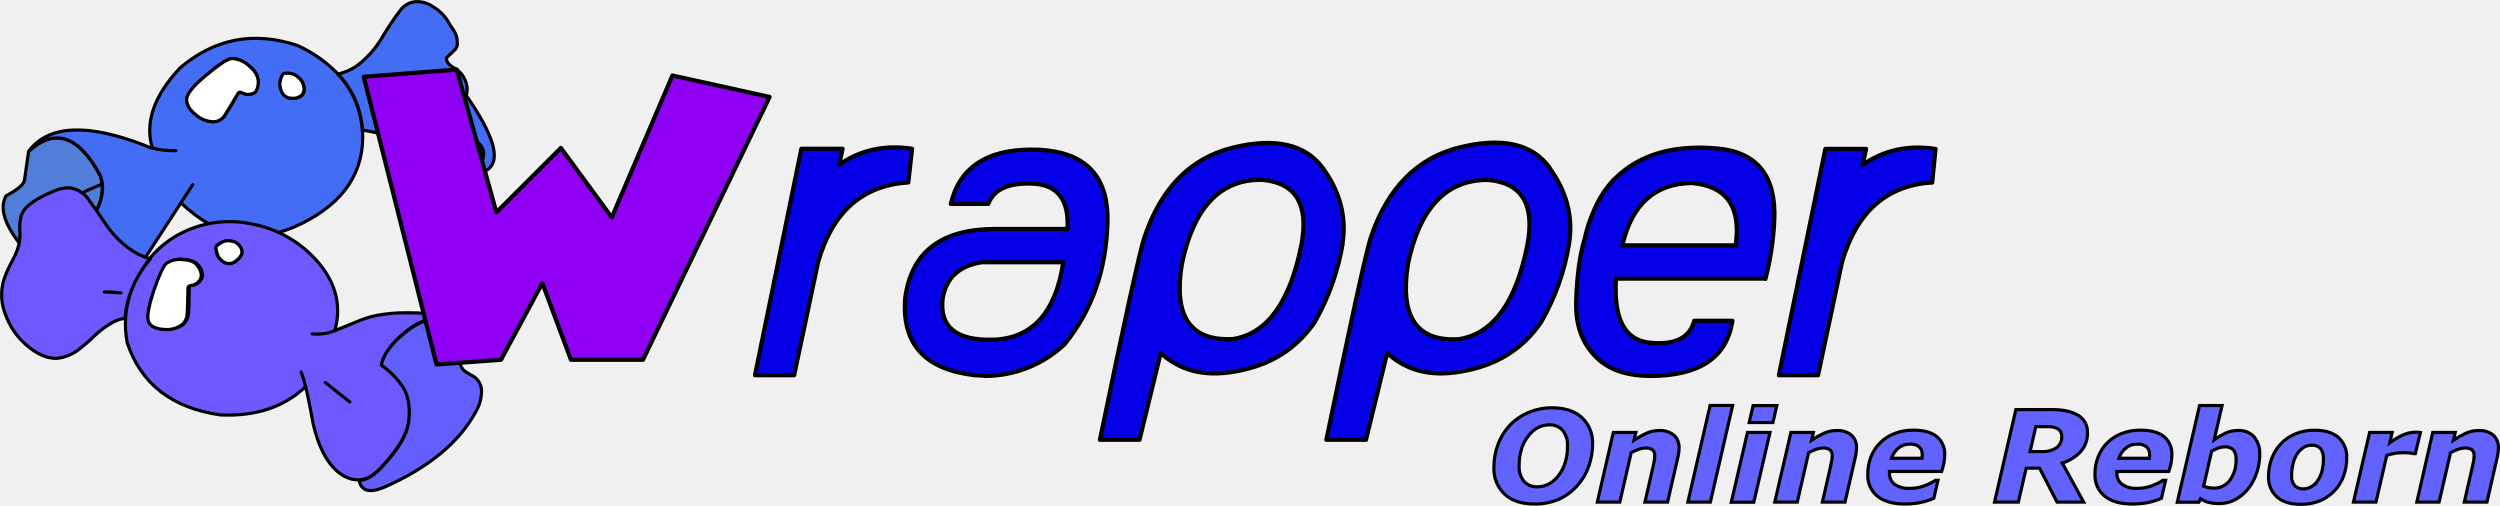
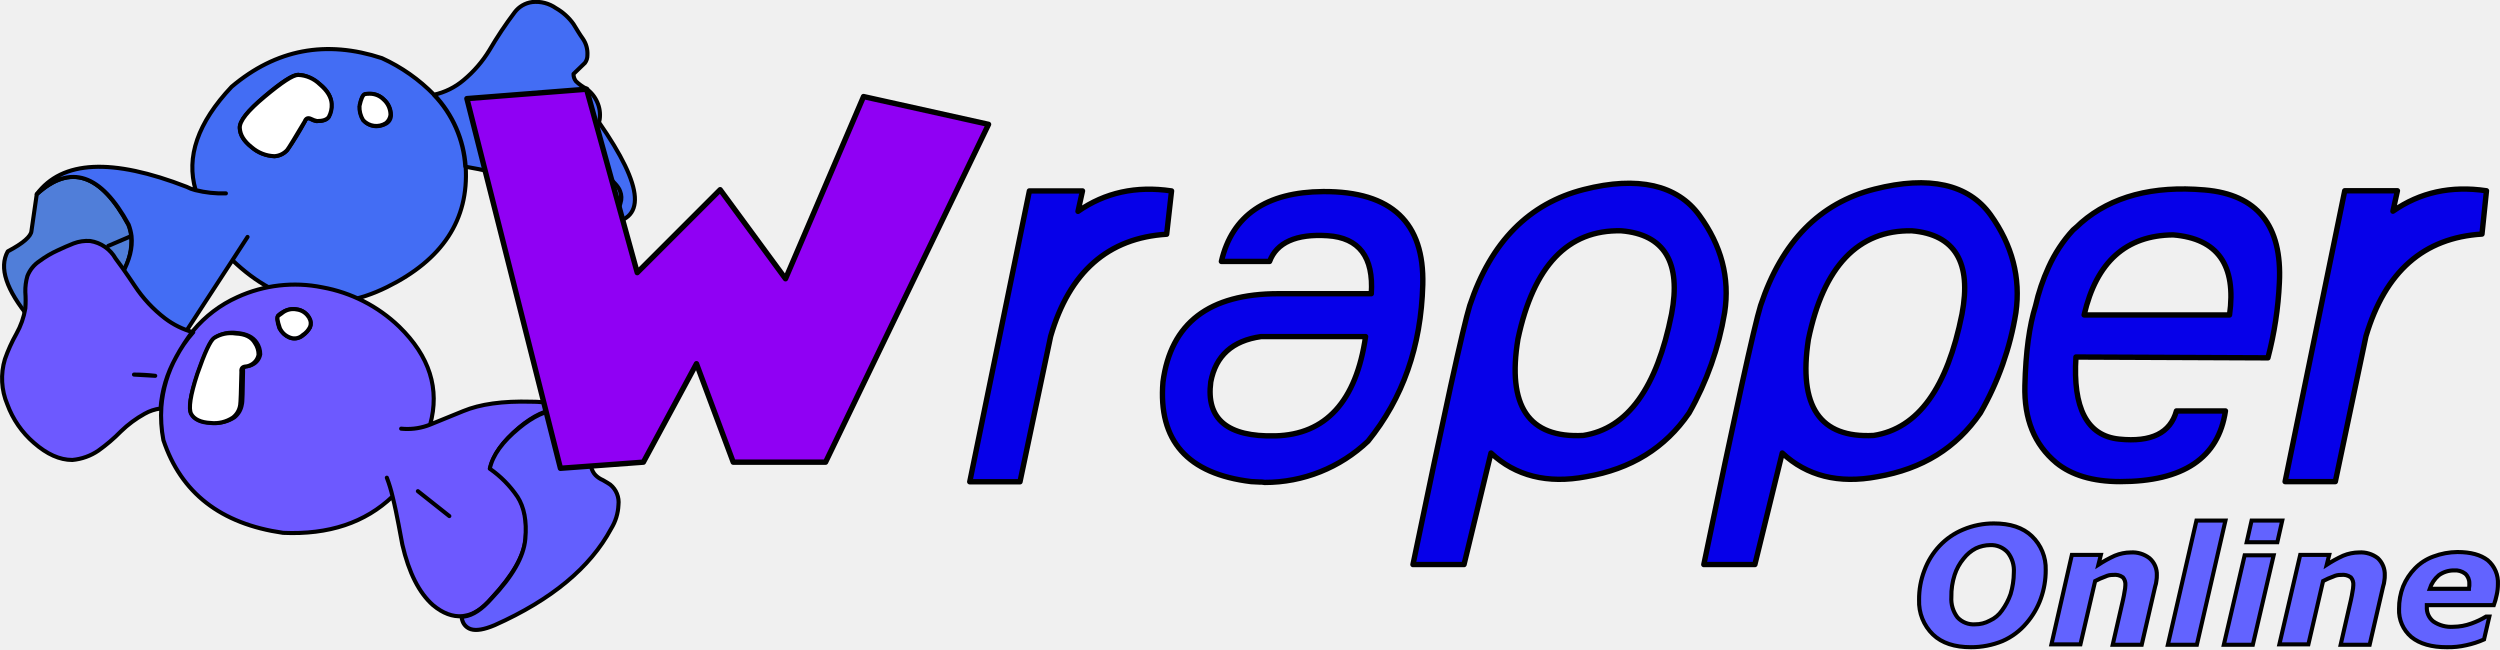
- <svg xmlns="http://www.w3.org/2000/svg" viewBox="0 0 786.15 159.07">
+ <svg xmlns="http://www.w3.org/2000/svg" viewBox="0 0 612.01 158.94">
  <defs>
    <style>.cls-1{fill:#507ed9;}.cls-1,.cls-2,.cls-3,.cls-4,.cls-5,.cls-6,.cls-7,.cls-8{stroke:#000;}.cls-1,.cls-2,.cls-4,.cls-5,.cls-6,.cls-7{stroke-linecap:round;stroke-linejoin:round;}.cls-2{fill:#436df4;}.cls-3{fill:#fff;}.cls-3,.cls-8{stroke-miterlimit:10;}.cls-4{fill:#6d59ff;}.cls-5{fill:#635ffe;}.cls-6{fill:#9000f4;}.cls-6,.cls-7{stroke-width:1.32px;}.cls-7{fill:#0600e9;}.cls-8{fill:#6263ff;}</style>
  </defs>
  <g id="Layer_2" data-name="Layer 2">
    <g id="Layer_1-2" data-name="Layer 1">
-       <path class="cls-1" d="M9,47.58l-1.3,9c-.1,1.3-2,3-5.8,5-2.2,4-.4,9.4,5.4,16.4l22.5-10.9a14.87,14.87,0,0,0,2.3-9.2l-5.6,2.4,5.6-2.4a8.87,8.87,0,0,0-.7-2.8C24.7,42.58,17.2,40.08,9,47.58Z" />
-       <path class="cls-2" d="M106.3,23.28a41.73,41.73,0,0,0-12.8-9c-13.7-4.5-25.9-2.2-36.8,7-8.3,8.8-11.2,17.2-8.8,25.3a28.67,28.67,0,0,0,7.4.8,29,29,0,0,1-7.5-.8,7.09,7.09,0,0,1-2.1-.8c-18.3-7.1-30.5-6.5-36.7,1.8q12.3-11.25,22.5,7.5a14.34,14.34,0,0,1,.7,2.8c.3,2.9-.5,5.9-2.3,9.2l13,18.2,14-21.5,3.7-5.7-3.7,5.7q17.4,16.65,37.8,6.6c13.6-6.7,20.1-16.5,19.3-29.5a28.31,28.31,0,0,0-7.7-17.6M73,18.38c1.7,0,3.4.8,5.3,2.3s2.8,3.2,2.8,4.8a5.42,5.42,0,0,1-.7,3.2c-.5.7-1.5,1-2.9,1a3.94,3.94,0,0,1-1.4-.5q-1-.6-1.5.6a60.74,60.74,0,0,1-4.3,7,4.34,4.34,0,0,1-3.1,1.5,9.08,9.08,0,0,1-5.6-2.2c-1.9-1.5-2.9-3-2.9-4.7s2-4.2,6.1-7.7,6.9-5.3,8.2-5.3m16,11.1a6.05,6.05,0,0,1-.9-3.5c.3-1.8.8-2.7,1.3-2.8a6.64,6.64,0,0,1,1.3-.1,4.89,4.89,0,0,1,3.3,1.4,5,5,0,0,1,1.7,3.8,2.43,2.43,0,0,1-1.1,2,4.62,4.62,0,0,1-2.5.7,4,4,0,0,1-3.1-1.5m57.6.5c-.3.8-.8,2.1-1.6,3.9a7.19,7.19,0,0,0-.8,4.5c.3,1.3,1.6,2.7,3.7,4.3s3.5,3,3.9,4.2a5.67,5.67,0,0,1,.1,2.9,6.78,6.78,0,0,1-1.3,2.7,12,12,0,0,1-2.9,2.4c.1,0,.3-.1.4-.1,10.3-.4,9.7-8.7-1.5-24.8m-3.9-20.4c-.8-1.1-1.5-2.3-2.3-3.6a12.83,12.83,0,0,0-4.3-3.9,8.34,8.34,0,0,0-5.8-1.5,6.57,6.57,0,0,0-4.3,2.5,92.8,92.8,0,0,0-6.2,9.3,30.47,30.47,0,0,1-6.3,7.3,16.15,16.15,0,0,1-7.3,3.6,28.08,28.08,0,0,1,7.7,17.6q7.2,1.2,10.2,2.7a15.26,15.26,0,0,1,5.6,5c1.7,2.4,3.1,3.8,4,4.2s2.6,1.2,4.9,2.3,4.2,1.4,5.8.9a15.92,15.92,0,0,0,3.3-1.2,11.76,11.76,0,0,0,2.9-2.3,6.78,6.78,0,0,0,1.3-2.7,4.12,4.12,0,0,0-.1-2.9c-.4-1.2-1.8-2.6-3.9-4.2s-3.4-3-3.7-4.3a6.49,6.49,0,0,1,.8-4.5c.8-1.8,1.3-3.1,1.6-3.9a2.54,2.54,0,0,0,.2-.7,6.9,6.9,0,0,0-.6-4.2,7.33,7.33,0,0,0-2.7-3.3A11.45,11.45,0,0,1,141,20a2.79,2.79,0,0,1-.6-1.8l2.8-2.7a2.71,2.71,0,0,0,.6-1.9,6.7,6.7,0,0,0-1.1-4Z" />
-       <path class="cls-3" d="M88,26a6.05,6.05,0,0,0,.9,3.5,3.68,3.68,0,0,0,3.1,1.4,3.9,3.9,0,0,0,2.5-.7,2.72,2.72,0,0,0,1.1-2,5,5,0,0,0-1.7-3.8A4.89,4.89,0,0,0,90.6,23a6.64,6.64,0,0,0-1.3.1c-.5.2-.9,1.1-1.3,2.9m-9.7-5.3a8.51,8.51,0,0,0-5.3-2.3c-1.3,0-4,1.8-8.2,5.3s-6.2,6-6.1,7.7,1,3.2,2.9,4.7a8.87,8.87,0,0,0,5.6,2.2,4.34,4.34,0,0,0,3.1-1.5c.4-.5,1.8-2.8,4.3-7,.3-.8.8-1,1.6-.6a5.93,5.93,0,0,0,1.4.5c1.4,0,2.4-.3,2.9-1a6,6,0,0,0,.7-3.2C81.1,23.88,80.2,22.28,78.3,20.68Z" />
-       <path class="cls-4" d="M43.2,87.28a31,31,0,0,0-3.7,12.4,31.83,31.83,0,0,0,.5,8.1c4.3,12.9,14,20.5,29.3,22.7,11.2.5,20.1-2.5,26.8-8.9a31.83,31.83,0,0,0-1.4-4.6,31.83,31.83,0,0,1,1.4,4.6c.3,1.1.5,2.2.8,3.5.4,1.8.9,4.6,1.6,8.3,1.6,6.9,4.1,11.8,7.5,14.8q3.6,3,7.2,2.7l.6-.1c2.1-.3,4.3-1.7,6.6-4.4,5.1-5.5,7.9-10.3,8.3-14.6s-.3-7.7-1.9-10.3a26.09,26.09,0,0,0-6.8-6.9c.8-3.3,3.2-6.6,7.1-9.9q5.25-4.35,9.6-4.5-.9-1.8-6.6-1.8c-7.1-.2-12.6.6-16.7,2.3q-5.25,2.1-8.1,3.3a6.89,6.89,0,0,0-.8.3,14.43,14.43,0,0,1-6.3.7,14.43,14.43,0,0,0,6.3-.7,6.89,6.89,0,0,0,.8-.3c2.4-8.7-.1-16.7-7.6-24a36.09,36.09,0,0,0-18.8-9.6,33.49,33.49,0,0,0-20.8,2.4A31,31,0,0,0,47.3,81a62.37,62.37,0,0,0-4.1,6.3m3.7,14.1c-.8-1.3-.3-4.6,1.5-9.8s3.2-8.2,4.3-8.9a7.67,7.67,0,0,1,5.4-1.1c2.3.2,3.8,1,4.7,2.3a5,5,0,0,1,.9,2.9,3.62,3.62,0,0,1-1.9,2.5,2.91,2.91,0,0,1-1.4.4,1,1,0,0,0-.9,1.3c-.1,4.8-.1,7.5-.3,8.1a4.8,4.8,0,0,1-1.8,3.1,8.39,8.39,0,0,1-5.5,1.3c-2.6,0-4.2-.8-5-2.1m25.7-25.6a4.06,4.06,0,0,1,3.1,2.1,2.62,2.62,0,0,1,.2,2.3,6.68,6.68,0,0,1-1.8,2,3.49,3.49,0,0,1-3.2.5,5.47,5.47,0,0,1-2.5-2.3c-.6-1.7-.6-2.7-.3-3.1a3.32,3.32,0,0,1,1.1-.8,4.91,4.91,0,0,1,3.4-.7m29.7,44.5,7.7,6.1-7.7-6.1M22.1,59.08a10.21,10.21,0,0,0-4.1.6,42.36,42.36,0,0,0-3.9,1.7A22,22,0,0,0,9.7,64a8,8,0,0,0-3,3.7,13.7,13.7,0,0,0-.5,3.9,24,24,0,0,1,0,4A19.38,19.38,0,0,1,4,81.78,37.25,37.25,0,0,0,1.2,88a16.46,16.46,0,0,0,.6,11.1,22.5,22.5,0,0,0,6.5,9.4c3.2,2.8,6.3,4.2,9.4,4.2a13.14,13.14,0,0,0,6.4-2.3,46.58,46.58,0,0,0,5.5-4.7,29.42,29.42,0,0,1,5.8-4.3,10,10,0,0,1,3.9-1.3A30.51,30.51,0,0,1,43,87.68a35,35,0,0,1,4.3-6.3A20.19,20.19,0,0,1,40.4,78a31.24,31.24,0,0,1-7.4-7.9c-2.4-3.6-4-5.8-4.7-6.7a8.65,8.65,0,0,0-6.2-4.3m10.7,32.7a37.36,37.36,0,0,1,5.2.3c-1.4-.1-3.1-.2-5.2-.3h0Z" />
-       <path class="cls-5" d="M143.8,105c-.6-1.2-2.1-2.4-4.6-3.4-1-.4-1.8-.8-2.6-1.2q-4.35.15-9.6,4.5c-4,3.3-6.4,6.6-7.1,9.9a26.09,26.09,0,0,1,6.8,6.9c1.6,2.5,2.3,5.9,1.9,10.3s-3.1,9.1-8.3,14.6c-2.3,2.6-4.5,4.1-6.7,4.4l-.6.1a2.92,2.92,0,0,0,.2.9,3.15,3.15,0,0,0,2.1,2.1c1.3.4,3.2.1,5.8-1,13.9-6.2,23.4-14.1,28.5-23.6a12.66,12.66,0,0,0,1.8-5.8,5.68,5.68,0,0,0-2-5c-.3-.2-.9-.6-1.8-1.1a7,7,0,0,1-1.8-1.2c-1-1-1.5-2.8-1.4-5.4q.3-4.5-.6-6Z" />
-       <path class="cls-3" d="M75.7,77.88a4.06,4.06,0,0,0-3.1-2.1,4.11,4.11,0,0,0-3.3.7c-.3.2-.6.5-1.1.8s-.3,1.3.3,3.1a4.58,4.58,0,0,0,2.5,2.3,3.07,3.07,0,0,0,3.1-.6,4.76,4.76,0,0,0,1.8-2,2.46,2.46,0,0,0-.2-2.2M48.3,91.58c-1.7,5.2-2.2,8.5-1.5,9.8s2.4,2.1,4.7,2.2a8.24,8.24,0,0,0,5.5-1.3,4.55,4.55,0,0,0,1.8-3.1q.15-.9.3-8.1c-.1-.8.2-1.2.9-1.3a3.28,3.28,0,0,0,1.4-.4,3.62,3.62,0,0,0,1.9-2.5,5,5,0,0,0-.9-2.9c-.8-1.4-2.3-2.2-4.7-2.3a7.4,7.4,0,0,0-5.3,1.1C51.5,83.38,50.1,86.38,48.3,91.58Z" />
-       <path class="cls-6" d="M211.45,23.74,192.38,68.37l-16-21.85L156.09,66.78l-12.45-44.9-29.27,2.26,22.91,90.46,20.26-1.46,13-24.11,9,24.11h22.65L242,30.49Z" />
-       <path class="cls-7" d="M285.62,57.38l1.19-10.6c-8.74-1.32-16.29.4-22.91,5l1.06-5H252L237.41,118h12.31l7.55-35.63c4.51-15.76,14-24.1,28.35-25m49.27,50.73c8.47-10.47,13-23.18,13.37-38.28s-7.55-22.91-24.37-22.78c-13.9.13-22.25,5.83-24.9,17.08h11.79c1.72-4.63,6.49-6.75,14.17-6.35S336.21,62.94,335.68,72H313c-16.95,0-26.35,7.15-28.34,21.59-1.19,14.43,6,22.51,21.59,24.37.66,0,1.32.13,2,.13a4.2,4.2,0,0,1,1.33.13,36.58,36.58,0,0,0,25.3-10.06m-22.65-1.33c-11.66.27-16.95-4.1-15.76-13.24q1.78-9.54,12.31-11.13h25.57c-2.39,15.9-9.8,24-22.12,24.37m109.93-30.2c1.32-8.47-.8-16.42-6.23-23.84s-15-9.66-28.34-6.35S365,59.23,359.79,74.86c-1.59,5.17-6.23,26.23-13.91,63.44h12.45L365,111c6,5.56,13.78,7.55,23.31,5.83,11-1.86,19.34-7,25.17-15.63a74.56,74.56,0,0,0,8.74-24.64m-25.3-20c10.6.92,14.7,7.81,12.32,20.39-3.58,18-10.73,28-21.59,29.67-13.38.66-18.68-7.15-16-23.58,3.71-17.88,12.19-26.75,25.3-26.48m90.33-3.85c-5.43-7.54-15-9.66-28.35-6.35S436.21,59.23,431,74.86c-1.59,5.17-6.22,26.23-13.91,63.44h12.45L436.21,111c6,5.56,13.77,7.55,23.31,5.83,11-1.86,19.33-7,25.16-15.63a72.35,72.35,0,0,0,8.74-24.64c1.33-8.47-.79-16.42-6.22-23.84M442.7,83.21c3.71-17.88,12.18-26.76,25.29-26.62,10.6.92,14.71,7.81,12.32,20.39-3.58,18-10.73,28-21.59,29.67-13.24.79-18.54-7-16-23.44m112.44,4.5a88.79,88.79,0,0,0,2.78-18.41q1-21.06-18.27-22.65-19.08-1.59-30.2,8c-.66.66-1.33,1.19-2,1.85a32.33,32.33,0,0,0-6,9.14,45.22,45.22,0,0,0-3.18,9.54c-1.45,4.77-2.38,11.26-2.65,19.47s2.26,14.43,7.69,18.94c3.7,3,8.87,4.63,15.62,4.63,15.5,0,24.11-5.83,25.83-17.35h-12c-1.46,5.43-6.09,7.68-14,6.89s-11.39-7.55-10.6-20.13h47m-45-10.47c3-13,10.33-19.47,21.85-19.6,10.87.93,15.5,7.42,13.78,19.6H510.11m97.48-19.73,1.06-10.6c-8.74-1.32-16.29.4-22.91,5l1.06-5H574L559.38,118H571.7l7.55-35.63c4.63-15.76,14-24.1,28.34-25Z" />
-       <path class="cls-8" d="M500.81,139.62a21,21,0,0,1-1.21,7,17.73,17.73,0,0,1-3.52,6A17.35,17.35,0,0,1,490.2,157a18.9,18.9,0,0,1-7.73,1.49q-6,0-9.33-3.08a10.9,10.9,0,0,1-3.36-8.46,20.24,20.24,0,0,1,1.28-7.21,18.23,18.23,0,0,1,3.7-6,17,17,0,0,1,5.8-4,18.69,18.69,0,0,1,7.54-1.5q6,0,9.34,3.08A10.75,10.75,0,0,1,500.81,139.62Zm-10.72,9.92a13.6,13.6,0,0,0,2.08-4,17,17,0,0,0,.75-5.28,7.35,7.35,0,0,0-1.49-4.89,5.28,5.28,0,0,0-4.27-1.77,7.55,7.55,0,0,0-3.47.83,9.36,9.36,0,0,0-3,2.53,12.54,12.54,0,0,0-2.16,4,16.72,16.72,0,0,0-.82,5.42,7.3,7.3,0,0,0,1.53,5,5.44,5.44,0,0,0,4.25,1.7,7.55,7.55,0,0,0,3.61-.93A9.16,9.16,0,0,0,490.09,149.54Z" />
-       <path class="cls-8" d="M528,140.91a11.85,11.85,0,0,1-.08,1.27,13.45,13.45,0,0,1-.25,1.43l-3.28,14.27h-7.12l2.5-10.87q.27-1.22.42-2.07a8.6,8.6,0,0,0,.16-1.61,2.39,2.39,0,0,0-.64-1.85,3.59,3.59,0,0,0-2.37-.59,6.27,6.27,0,0,0-1.93.36,16.94,16.94,0,0,0-2.47,1.09l-3.57,15.54h-7.07L507.32,136h7.08l-.58,2.42a28.62,28.62,0,0,1,4-2.22,9.45,9.45,0,0,1,3.94-.81,6.81,6.81,0,0,1,4.6,1.43A5.2,5.2,0,0,1,528,140.91Z" />
-       <path class="cls-8" d="M544.85,127.49l-7,30.39h-7.08l7-30.39Z" />
-       <path class="cls-8" d="M556.59,136l-5.09,21.93h-7.08L549.51,136Zm2.15-8.46-1.23,5.34h-7.46l1.23-5.34Z" />
-       <path class="cls-8" d="M583.8,140.91a11.85,11.85,0,0,1-.08,1.27,13.45,13.45,0,0,1-.25,1.43l-3.28,14.27h-7.12l2.5-10.87q.27-1.22.42-2.07a8.6,8.6,0,0,0,.16-1.61,2.39,2.39,0,0,0-.64-1.85,3.59,3.59,0,0,0-2.37-.59,6.27,6.27,0,0,0-1.93.36,16.48,16.48,0,0,0-2.47,1.09l-3.57,15.54H558.1L563.16,136h7.08l-.58,2.42a28.62,28.62,0,0,1,4-2.22,9.45,9.45,0,0,1,3.94-.81,6.81,6.81,0,0,1,4.6,1.43A5.2,5.2,0,0,1,583.8,140.91Z" />
-       <path class="cls-8" d="M599,158.49q-5.61,0-8.66-2.48a8.36,8.36,0,0,1-3-6.86,14.82,14.82,0,0,1,1-5.5,13.07,13.07,0,0,1,2.88-4.4,12.83,12.83,0,0,1,4.49-2.91,16,16,0,0,1,5.92-1.07c3.28,0,5.74.66,7.4,2a7.06,7.06,0,0,1,2.5,5.86,12.47,12.47,0,0,1-.27,2.6,23.15,23.15,0,0,1-.69,2.53H594.15v.44a4.34,4.34,0,0,0,1.61,3.58,7.75,7.75,0,0,0,4.91,1.29,12.32,12.32,0,0,0,4.38-.78,20.35,20.35,0,0,0,3.59-1.74h.78l-1.31,5.64a21.12,21.12,0,0,1-4.32,1.36A24,24,0,0,1,599,158.49Zm5.38-14.38c0-.23.06-.45.08-.64a6.08,6.08,0,0,0,0-.61,2.94,2.94,0,0,0-1-2.37,4.12,4.12,0,0,0-2.76-.83,5.68,5.68,0,0,0-3.66,1.18,7.2,7.2,0,0,0-2.24,3.27Z" />
-       <path class="cls-8" d="M656.42,136.13a8.51,8.51,0,0,1-2.13,5.88,13.17,13.17,0,0,1-5.79,3.59l6.72,12.28h-8.37l-5.48-10.66h-4.21l-2.47,10.66H627.2l6.71-29.08h11.35c3.56,0,6.3.6,8.24,1.81A6,6,0,0,1,656.42,136.13Zm-8.09,1.26a2.74,2.74,0,0,0-1.12-2.49,6.2,6.2,0,0,0-3.31-.73h-3.72L638.37,142h3.69a7.66,7.66,0,0,0,4.63-1.22A4,4,0,0,0,648.33,137.39Z" />
-       <path class="cls-8" d="M670.49,158.49q-5.61,0-8.66-2.48a8.39,8.39,0,0,1-3.05-6.86,14.63,14.63,0,0,1,1-5.5,12.76,12.76,0,0,1,7.37-7.31,16,16,0,0,1,5.92-1.07q4.9,0,7.4,2a7.06,7.06,0,0,1,2.49,5.86,12.47,12.47,0,0,1-.27,2.6,19.38,19.38,0,0,1-.69,2.53H665.67v.44a4.34,4.34,0,0,0,1.61,3.58,7.77,7.77,0,0,0,4.91,1.29,12.32,12.32,0,0,0,4.38-.78,19.69,19.69,0,0,0,3.59-1.74H681l-1.31,5.64a21.52,21.52,0,0,1-4.32,1.36A24,24,0,0,1,670.49,158.49Zm5.38-14.38c0-.23.07-.45.09-.64a6.08,6.08,0,0,0,0-.61,2.94,2.94,0,0,0-1-2.37,4.16,4.16,0,0,0-2.77-.83,5.68,5.68,0,0,0-3.66,1.18,7.27,7.27,0,0,0-2.24,3.27Z" />
-       <path class="cls-8" d="M710.6,143a17.83,17.83,0,0,1-1,5.8,16.28,16.28,0,0,1-2.65,4.91,13.38,13.38,0,0,1-4,3.38,10.48,10.48,0,0,1-5.1,1.26,13.24,13.24,0,0,1-3.29-.37,7.91,7.91,0,0,1-2.59-1.15l-.51,1.09h-6.79l7-30.39h7.08l-2.48,10.75a23.57,23.57,0,0,1,3.6-2.1,9,9,0,0,1,3.82-.8,6.44,6.44,0,0,1,5.15,2A8.28,8.28,0,0,1,710.6,143Zm-7.45,1.31a4.22,4.22,0,0,0-.8-2.79,3.44,3.44,0,0,0-2.77-1,6,6,0,0,0-2,.36,17.86,17.86,0,0,0-2.11,1l-2.52,11a8.42,8.42,0,0,0,1.45.44,8,8,0,0,0,1.71.17,6.11,6.11,0,0,0,5.17-2.57A10.73,10.73,0,0,0,703.15,144.27Z" />
-       <path class="cls-8" d="M737.94,144a16,16,0,0,1-1,5.78,13.42,13.42,0,0,1-7.44,7.72,15.28,15.28,0,0,1-6,1.09q-4.91,0-7.52-2.35a8.23,8.23,0,0,1-2.62-6.48,16,16,0,0,1,1-5.57,13.53,13.53,0,0,1,2.89-4.65,13.14,13.14,0,0,1,4.56-3.11,15.44,15.44,0,0,1,6.06-1.14q4.92,0,7.53,2.31A8.11,8.11,0,0,1,737.94,144Zm-9.14,7.19a11,11,0,0,0,1.36-3,15,15,0,0,0,.45-4,4.82,4.82,0,0,0-.87-3.09,3.38,3.38,0,0,0-2.8-1.09,4.68,4.68,0,0,0-2.6.72,6.9,6.9,0,0,0-2,2.06,10.26,10.26,0,0,0-1.26,3,15.49,15.49,0,0,0-.46,3.73,4.39,4.39,0,0,0,1,3.22,3.77,3.77,0,0,0,2.73,1,4.76,4.76,0,0,0,2.45-.69A6.16,6.16,0,0,0,728.8,151.17Z" />
-       <path class="cls-8" d="M759.52,142.65h-.62a6.26,6.26,0,0,0-1.33-.23,16.06,16.06,0,0,0-1.69-.08,17.87,17.87,0,0,0-2.68.2,17.68,17.68,0,0,0-2.65.66l-3.4,14.68h-7.08L745.15,136h7.08l-.74,3.22a23.17,23.17,0,0,1,4-2.38,9.43,9.43,0,0,1,4-.92l.83,0q.47,0,.81.06Z" />
-       <path class="cls-8" d="M785.65,140.91a11.69,11.69,0,0,1-.07,1.27,13.57,13.57,0,0,1-.26,1.43l-3.27,14.27h-7.12L777.42,147c.18-.81.33-1.5.43-2.07a9.53,9.53,0,0,0,.16-1.61,2.39,2.39,0,0,0-.65-1.85,3.57,3.57,0,0,0-2.36-.59,6.33,6.33,0,0,0-1.94.36,16.41,16.41,0,0,0-2.46,1.09L767,157.88H760L765,136h7.07l-.58,2.42a28.62,28.62,0,0,1,4-2.22,9.49,9.49,0,0,1,3.95-.81,6.78,6.78,0,0,1,4.59,1.43A5.17,5.17,0,0,1,785.65,140.91Z" />
+       <g id="Layer_1-2-2" data-name="Layer 1-2">
+         <path class="cls-1" d="M9,47.54l-1.3,9c-.1,1.3-2,3-5.8,5-2.2,4-.4,9.4,5.4,16.4L29.8,67a14.29,14.29,0,0,0,2.3-9.2l-5.6,2.4,5.6-2.4a8.87,8.87,0,0,0-.7-2.8C24.7,42.54,17.2,40,9,47.54Z" />
+         <path class="cls-2" d="M106.3,23.24a42.4,42.4,0,0,0-12.8-9c-13.7-4.5-25.9-2.2-36.8,7-8.3,8.8-11.2,17.2-8.8,25.3a26.26,26.26,0,0,0,7.4.8,27.37,27.37,0,0,1-7.5-.8,9,9,0,0,1-2.1-.8c-18.3-7.1-30.5-6.5-36.7,1.8Q21.3,36.29,31.5,55a12.76,12.76,0,0,1,.7,2.8c.3,2.9-.5,5.9-2.3,9.2l13,18.2,14-21.5L60.6,58l-3.7,5.7q17.4,16.65,37.8,6.6c13.6-6.7,20.1-16.5,19.3-29.5a28.31,28.31,0,0,0-7.7-17.6M73,18.34c1.7,0,3.4.8,5.3,2.3s2.8,3.2,2.8,4.8a5.2,5.2,0,0,1-.7,3.2c-.5.7-1.5,1-2.9,1a3.36,3.36,0,0,1-1.4-.5q-1-.6-1.5.6a62.51,62.51,0,0,1-4.3,7,4.59,4.59,0,0,1-3.1,1.5A9.53,9.53,0,0,1,61.6,36c-1.9-1.5-2.9-3-2.9-4.7s2-4.2,6.1-7.7,6.9-5.3,8.2-5.3m16,11.1a6.12,6.12,0,0,1-.9-3.5c.3-1.8.8-2.7,1.3-2.8a5.7,5.7,0,0,1,1.3-.1,4.71,4.71,0,0,1,3.3,1.4,5,5,0,0,1,1.7,3.8,2.31,2.31,0,0,1-1.1,2,5.2,5.2,0,0,1-2.5.7,4.2,4.2,0,0,1-3.1-1.5m57.6.5c-.3.8-.8,2.1-1.6,3.9a7.87,7.87,0,0,0-.8,4.5c.3,1.3,1.6,2.7,3.7,4.3s3.5,3,3.9,4.2a5.67,5.67,0,0,1,.1,2.9,6.78,6.78,0,0,1-1.3,2.7,11.26,11.26,0,0,1-2.9,2.4c.1,0,.3-.1.4-.1,10.3-.4,9.7-8.7-1.5-24.8m-3.9-20.4c-.8-1.1-1.5-2.3-2.3-3.6A13.41,13.41,0,0,0,136.1,2a8.49,8.49,0,0,0-5.8-1.5A6.41,6.41,0,0,0,126,3a93.92,93.92,0,0,0-6.2,9.3,29.36,29.36,0,0,1-6.3,7.3,16.71,16.71,0,0,1-7.3,3.6,27.78,27.78,0,0,1,7.7,17.6q7.2,1.2,10.2,2.7a15,15,0,0,1,5.6,5c1.7,2.4,3.1,3.8,4,4.2s2.6,1.2,4.9,2.3,4.2,1.4,5.8.9a21.9,21.9,0,0,0,3.3-1.2,10.91,10.91,0,0,0,2.9-2.3,6.78,6.78,0,0,0,1.3-2.7,4.14,4.14,0,0,0-.1-2.9c-.4-1.2-1.8-2.6-3.9-4.2s-3.4-3-3.7-4.3a6.53,6.53,0,0,1,.8-4.5c.8-1.8,1.3-3.1,1.6-3.9a1.85,1.85,0,0,0,.2-.7,7.59,7.59,0,0,0-.6-4.2,7.91,7.91,0,0,0-2.7-3.3,11.38,11.38,0,0,1-2.5-1.8,2.79,2.79,0,0,1-.6-1.8l2.8-2.7a3.08,3.08,0,0,0,.6-1.9,6.4,6.4,0,0,0-1.1-4Z" />
+         <path class="cls-3" d="M88,25.94a6.12,6.12,0,0,0,.9,3.5,4.39,4.39,0,0,0,5.6.7,3.09,3.09,0,0,0,1.1-2,5,5,0,0,0-1.7-3.8,4.71,4.71,0,0,0-3.3-1.4,5.7,5.7,0,0,0-1.3.1c-.5.2-.9,1.1-1.3,2.9m-9.7-5.3a8,8,0,0,0-5.3-2.3c-1.3,0-4,1.8-8.2,5.3s-6.2,6-6.1,7.7,1,3.2,2.9,4.7a8.92,8.92,0,0,0,5.6,2.2,4.59,4.59,0,0,0,3.1-1.5c.4-.5,1.8-2.8,4.3-7,.3-.8.8-1,1.6-.6a5.78,5.78,0,0,0,1.4.5c1.4,0,2.4-.3,2.9-1a6,6,0,0,0,.7-3.2c-.1-1.6-1-3.2-2.9-4.8Z" />
+         <path class="cls-4" d="M43.2,87.24a30.23,30.23,0,0,0-3.7,12.4,31.55,31.55,0,0,0,.5,8.1c4.3,12.9,14,20.5,29.3,22.7,11.2.5,20.1-2.5,26.8-8.9a35,35,0,0,0-1.4-4.6,35,35,0,0,1,1.4,4.6c.3,1.1.5,2.2.8,3.5.4,1.8.9,4.6,1.6,8.3,1.6,6.9,4.1,11.8,7.5,14.8q3.6,3,7.2,2.7l.6-.1c2.1-.3,4.3-1.7,6.6-4.4,5.1-5.5,7.9-10.3,8.3-14.6s-.3-7.7-1.9-10.3a26.24,26.24,0,0,0-6.8-6.9c.8-3.3,3.2-6.6,7.1-9.9q5.25-4.35,9.6-4.5-.9-1.8-6.6-1.8c-7.1-.2-12.6.6-16.7,2.3q-5.25,2.1-8.1,3.3c-.3.1-.5.2-.8.3a15,15,0,0,1-6.3.7,15,15,0,0,0,6.3-.7c.3-.1.5-.2.8-.3,2.4-8.7-.1-16.7-7.6-24a36.49,36.49,0,0,0-18.8-9.6,33.83,33.83,0,0,0-20.8,2.4,30.13,30.13,0,0,0-10.8,8.2,52.31,52.31,0,0,0-4.1,6.3m3.7,14.1c-.8-1.3-.3-4.6,1.5-9.8s3.2-8.2,4.3-8.9a7.84,7.84,0,0,1,5.4-1.1c2.3.2,3.8,1,4.7,2.3a5,5,0,0,1,.9,2.9,3.47,3.47,0,0,1-1.9,2.5,3.26,3.26,0,0,1-1.4.4.9.9,0,0,0-.9,1.1v.2c-.1,4.8-.1,7.5-.3,8.1a5,5,0,0,1-1.8,3.1,8.23,8.23,0,0,1-5.5,1.3c-2.6,0-4.2-.8-5-2.1m25.7-25.6a4.06,4.06,0,0,1,3.1,2.1,2.65,2.65,0,0,1,.2,2.3,7,7,0,0,1-1.8,2,3.34,3.34,0,0,1-3.2.5,5.58,5.58,0,0,1-2.5-2.3c-.6-1.7-.6-2.7-.3-3.1a4.44,4.44,0,0,1,1.1-.8,5,5,0,0,1,3.4-.7m29.7,44.5,7.7,6.1-7.7-6.1M22.1,59a9.52,9.52,0,0,0-4.1.6c-1.3.5-2.6,1.1-3.9,1.7a24.25,24.25,0,0,0-4.4,2.6,7.76,7.76,0,0,0-3,3.7,13.06,13.06,0,0,0-.5,3.9,26.7,26.7,0,0,1,0,4A19.12,19.12,0,0,1,4,81.74a38.1,38.1,0,0,0-2.8,6.2A16.29,16.29,0,0,0,1.8,99a22.79,22.79,0,0,0,6.5,9.4c3.2,2.8,6.3,4.2,9.4,4.2a13.39,13.39,0,0,0,6.4-2.3,41.33,41.33,0,0,0,5.5-4.7,27.28,27.28,0,0,1,5.8-4.3,10.58,10.58,0,0,1,3.9-1.3A29.79,29.79,0,0,1,43,87.64a30.49,30.49,0,0,1,4.3-6.3,20.23,20.23,0,0,1-6.9-3.4A32.67,32.67,0,0,1,33,70c-2.4-3.6-4-5.8-4.7-6.7A8.67,8.67,0,0,0,22.1,59m10.7,32.7A45.33,45.33,0,0,1,38,92c-1.4-.1-3.1-.2-5.2-.3Z" />
+         <path class="cls-5" d="M143.8,104.94c-.6-1.2-2.1-2.4-4.6-3.4-1-.4-1.8-.8-2.6-1.2q-4.35.15-9.6,4.5c-4,3.3-6.4,6.6-7.1,9.9a26.24,26.24,0,0,1,6.8,6.9c1.6,2.5,2.3,5.9,1.9,10.3s-3.1,9.1-8.3,14.6c-2.3,2.6-4.5,4.1-6.7,4.4l-.6.1a2.92,2.92,0,0,0,.2.9,3.16,3.16,0,0,0,2.1,2.1c1.3.4,3.2.1,5.8-1,13.9-6.2,23.4-14.1,28.5-23.6a12,12,0,0,0,1.8-5.8,5.6,5.6,0,0,0-2-5c-.3-.2-.9-.6-1.8-1.1a5.67,5.67,0,0,1-1.8-1.2c-1-1-1.5-2.8-1.4-5.4q.3-4.5-.6-6Z" />
+         <path class="cls-3" d="M75.7,77.84a4.06,4.06,0,0,0-3.1-2.1,4.29,4.29,0,0,0-3.3.7c-.3.2-.6.5-1.1.8s-.3,1.3.3,3.1a4.35,4.35,0,0,0,2.5,2.3,2.92,2.92,0,0,0,3.1-.6,4.94,4.94,0,0,0,1.8-2,2.44,2.44,0,0,0-.2-2.2M48.3,91.54c-1.7,5.2-2.2,8.5-1.5,9.8s2.4,2.1,4.7,2.2a8.23,8.23,0,0,0,5.5-1.3,4.72,4.72,0,0,0,1.8-3.1q.15-.9.3-8.1c-.1-.8.2-1.2.9-1.3a3.26,3.26,0,0,0,1.4-.4,3.47,3.47,0,0,0,1.9-2.5,5,5,0,0,0-.9-2.9c-.8-1.4-2.3-2.2-4.7-2.3a7.68,7.68,0,0,0-5.3,1.1C51.5,83.34,50.1,86.34,48.3,91.54Z" />
+         <path class="cls-6" d="M211.4,23.64l-19.1,44.6-16-21.8L156,66.74l-12.4-44.9-29.3,2.3,22.9,90.5,20.3-1.5,13-24.1,9,24.1h22.6L242,30.44Z" />
+         <path class="cls-7" d="M285.6,57.34l1.2-10.6c-8.7-1.3-16.3.4-22.9,5l1.1-5H252l-14.6,71.2h12.3l7.5-35.6c4.6-15.8,14.1-24.1,28.4-25M334.9,108c8.5-10.5,13-23.2,13.4-38.3s-7.5-22.9-24.4-22.8C310,47,301.6,52.74,299,64h11.8c1.7-4.6,6.5-6.8,14.2-6.3s11.3,5.2,10.7,14.2H313c-17,0-26.4,7.2-28.3,21.6-1.2,14.4,6,22.5,21.6,24.4.7,0,1.3.1,2,.1a5.7,5.7,0,0,1,1.3.1A36.65,36.65,0,0,0,334.9,108m-22.7-1.3c-11.7.3-17-4.1-15.8-13.2q1.8-9.6,12.3-11.1h25.6c-2.3,15.9-9.8,24-22.1,24.3m110-30.2c1.3-8.5-.8-16.4-6.2-23.8s-15-9.7-28.3-6.3-22.7,12.7-27.9,28.4c-1.6,5.2-6.2,26.2-13.9,63.4h12.5l6.6-27.3c6,5.6,13.8,7.6,23.3,5.8,11-1.9,19.3-7,25.2-15.6a74.56,74.56,0,0,0,8.7-24.6m-25.3-20c10.6.9,14.7,7.8,12.3,20.4-3.6,18-10.7,28-21.6,29.7-13.4.7-18.7-7.2-16-23.6,3.8-17.9,12.2-26.8,25.3-26.5m90.4-3.9c-5.4-7.5-15-9.7-28.4-6.3s-22.7,12.8-27.9,28.5c-1.6,5.2-6.2,26.2-13.9,63.4h12.5l6.7-27.3c6,5.6,13.8,7.6,23.3,5.8,11-1.9,19.3-7,25.2-15.6a72.37,72.37,0,0,0,8.7-24.6c1.2-8.5-.9-16.5-6.2-23.9m-44.6,30.5c3.7-17.9,12.2-26.8,25.3-26.6,10.6.9,14.7,7.8,12.3,20.4-3.6,18-10.7,28-21.6,29.7-13.2.7-18.5-7.1-16-23.5m112.5,4.5a88,88,0,0,0,2.8-18.4c.7-14-5.4-21.6-18.3-22.7-12.7-1.1-22.8,1.6-30.2,8-.7.7-1.3,1.2-2,1.8a34.21,34.21,0,0,0-6,9.1,48.3,48.3,0,0,0-3.2,9.5c-1.5,4.8-2.4,11.3-2.6,19.5s2.3,14.4,7.7,18.9c3.7,3,8.9,4.6,15.6,4.6,15.5,0,24.1-5.8,25.8-17.3h-12c-1.5,5.4-6.1,7.7-14,6.9s-11.4-7.6-10.6-20.1l47,.2m-45-10.5c3-13,10.3-19.5,21.8-19.6,10.9.9,15.5,7.4,13.8,19.6H510.2m97.4-19.8,1.1-10.6c-8.7-1.3-16.3.4-22.9,5l1.1-5H574l-14.6,71.2h12.3l7.5-35.6c4.7-15.8,14.1-24.1,28.4-25Z" />
+         <path class="cls-8" d="M500.8,139.54a20.6,20.6,0,0,1-1.2,7,18.94,18.94,0,0,1-3.5,6,16.05,16.05,0,0,1-5.9,4.4,20.31,20.31,0,0,1-7.7,1.5c-4,0-7.1-1-9.3-3.1a11.23,11.23,0,0,1-3.4-8.5,19.54,19.54,0,0,1,1.3-7.2,17.73,17.73,0,0,1,3.7-6,16.75,16.75,0,0,1,5.8-4,19.31,19.31,0,0,1,7.5-1.5c4,0,7.1,1,9.3,3.1A11,11,0,0,1,500.8,139.54Zm-10.7,9.9a15.3,15.3,0,0,0,2.1-4,18.9,18.9,0,0,0,.8-5.3,7.16,7.16,0,0,0-1.5-4.9,5.46,5.46,0,0,0-4.3-1.8,8.53,8.53,0,0,0-3.5.8,9.13,9.13,0,0,0-3,2.5,12,12,0,0,0-2.2,4,16.45,16.45,0,0,0-.8,5.4,7.42,7.42,0,0,0,1.5,5,5.38,5.38,0,0,0,4.3,1.7,7.4,7.4,0,0,0,3.6-.9A7.22,7.22,0,0,0,490.1,149.44Z" />
+         <path class="cls-8" d="M528,140.84a6.15,6.15,0,0,1-.1,1.3,5.77,5.77,0,0,1-.3,1.4l-3.3,14.3h-7.1l2.5-10.9c.2-.8.3-1.5.4-2.1a8.75,8.75,0,0,0,.2-1.6,2.56,2.56,0,0,0-.6-1.9,3.35,3.35,0,0,0-2.4-.6,4.06,4.06,0,0,0-1.9.4,18.89,18.89,0,0,0-2.5,1.1l-3.6,15.5h-7.1l5-21.9h7.1l-.6,2.4a31.13,31.13,0,0,1,4-2.2,10.46,10.46,0,0,1,3.9-.8,6.81,6.81,0,0,1,4.6,1.4A5.21,5.21,0,0,1,528,140.84Z" />
+         <path class="cls-8" d="M544.8,127.44l-7,30.4h-7.1l7-30.4Z" />
+         <path class="cls-8" d="M556.6,135.94l-5.1,21.9h-7.1l5.1-21.9Zm2.1-8.5-1.2,5.3H550l1.2-5.3Z" />
+         <path class="cls-8" d="M583.8,140.84a6.15,6.15,0,0,1-.1,1.3,5.77,5.77,0,0,1-.3,1.4l-3.3,14.3H573l2.5-10.9c.2-.8.3-1.5.4-2.1a8.75,8.75,0,0,0,.2-1.6,2.56,2.56,0,0,0-.6-1.9,3.35,3.35,0,0,0-2.4-.6,4.06,4.06,0,0,0-1.9.4,18.89,18.89,0,0,0-2.5,1.1l-3.6,15.5H558l5.1-21.9h7.1l-.6,2.4a31.13,31.13,0,0,1,4-2.2,10.46,10.46,0,0,1,3.9-.8,6.81,6.81,0,0,1,4.6,1.4A5.44,5.44,0,0,1,583.8,140.84Z" />
+         <path class="cls-8" d="M599,158.44c-3.7,0-6.6-.8-8.7-2.5a8.55,8.55,0,0,1-3-6.9,14.87,14.87,0,0,1,1-5.5,14,14,0,0,1,2.9-4.4,12,12,0,0,1,4.5-2.9,17.13,17.13,0,0,1,5.9-1.1c3.3,0,5.7.7,7.4,2a7.19,7.19,0,0,1,2.5,5.9,11.53,11.53,0,0,1-.3,2.6,18.24,18.24,0,0,1-.7,2.5H594.1v.4a4.22,4.22,0,0,0,1.6,3.6,7.73,7.73,0,0,0,4.9,1.3,13.17,13.17,0,0,0,4.4-.8,19.89,19.89,0,0,0,3.6-1.7h.8l-1.3,5.6a21.62,21.62,0,0,1-4.3,1.4A19.59,19.59,0,0,1,599,158.44Zm5.4-14.4c0-.2.1-.4.1-.6v-.6a3.1,3.1,0,0,0-1-2.4,4,4,0,0,0-2.8-.8,6.28,6.28,0,0,0-3.7,1.2,7.41,7.41,0,0,0-2.2,3.3h9.6Z" />
+       </g>
    </g>
  </g>
</svg>
